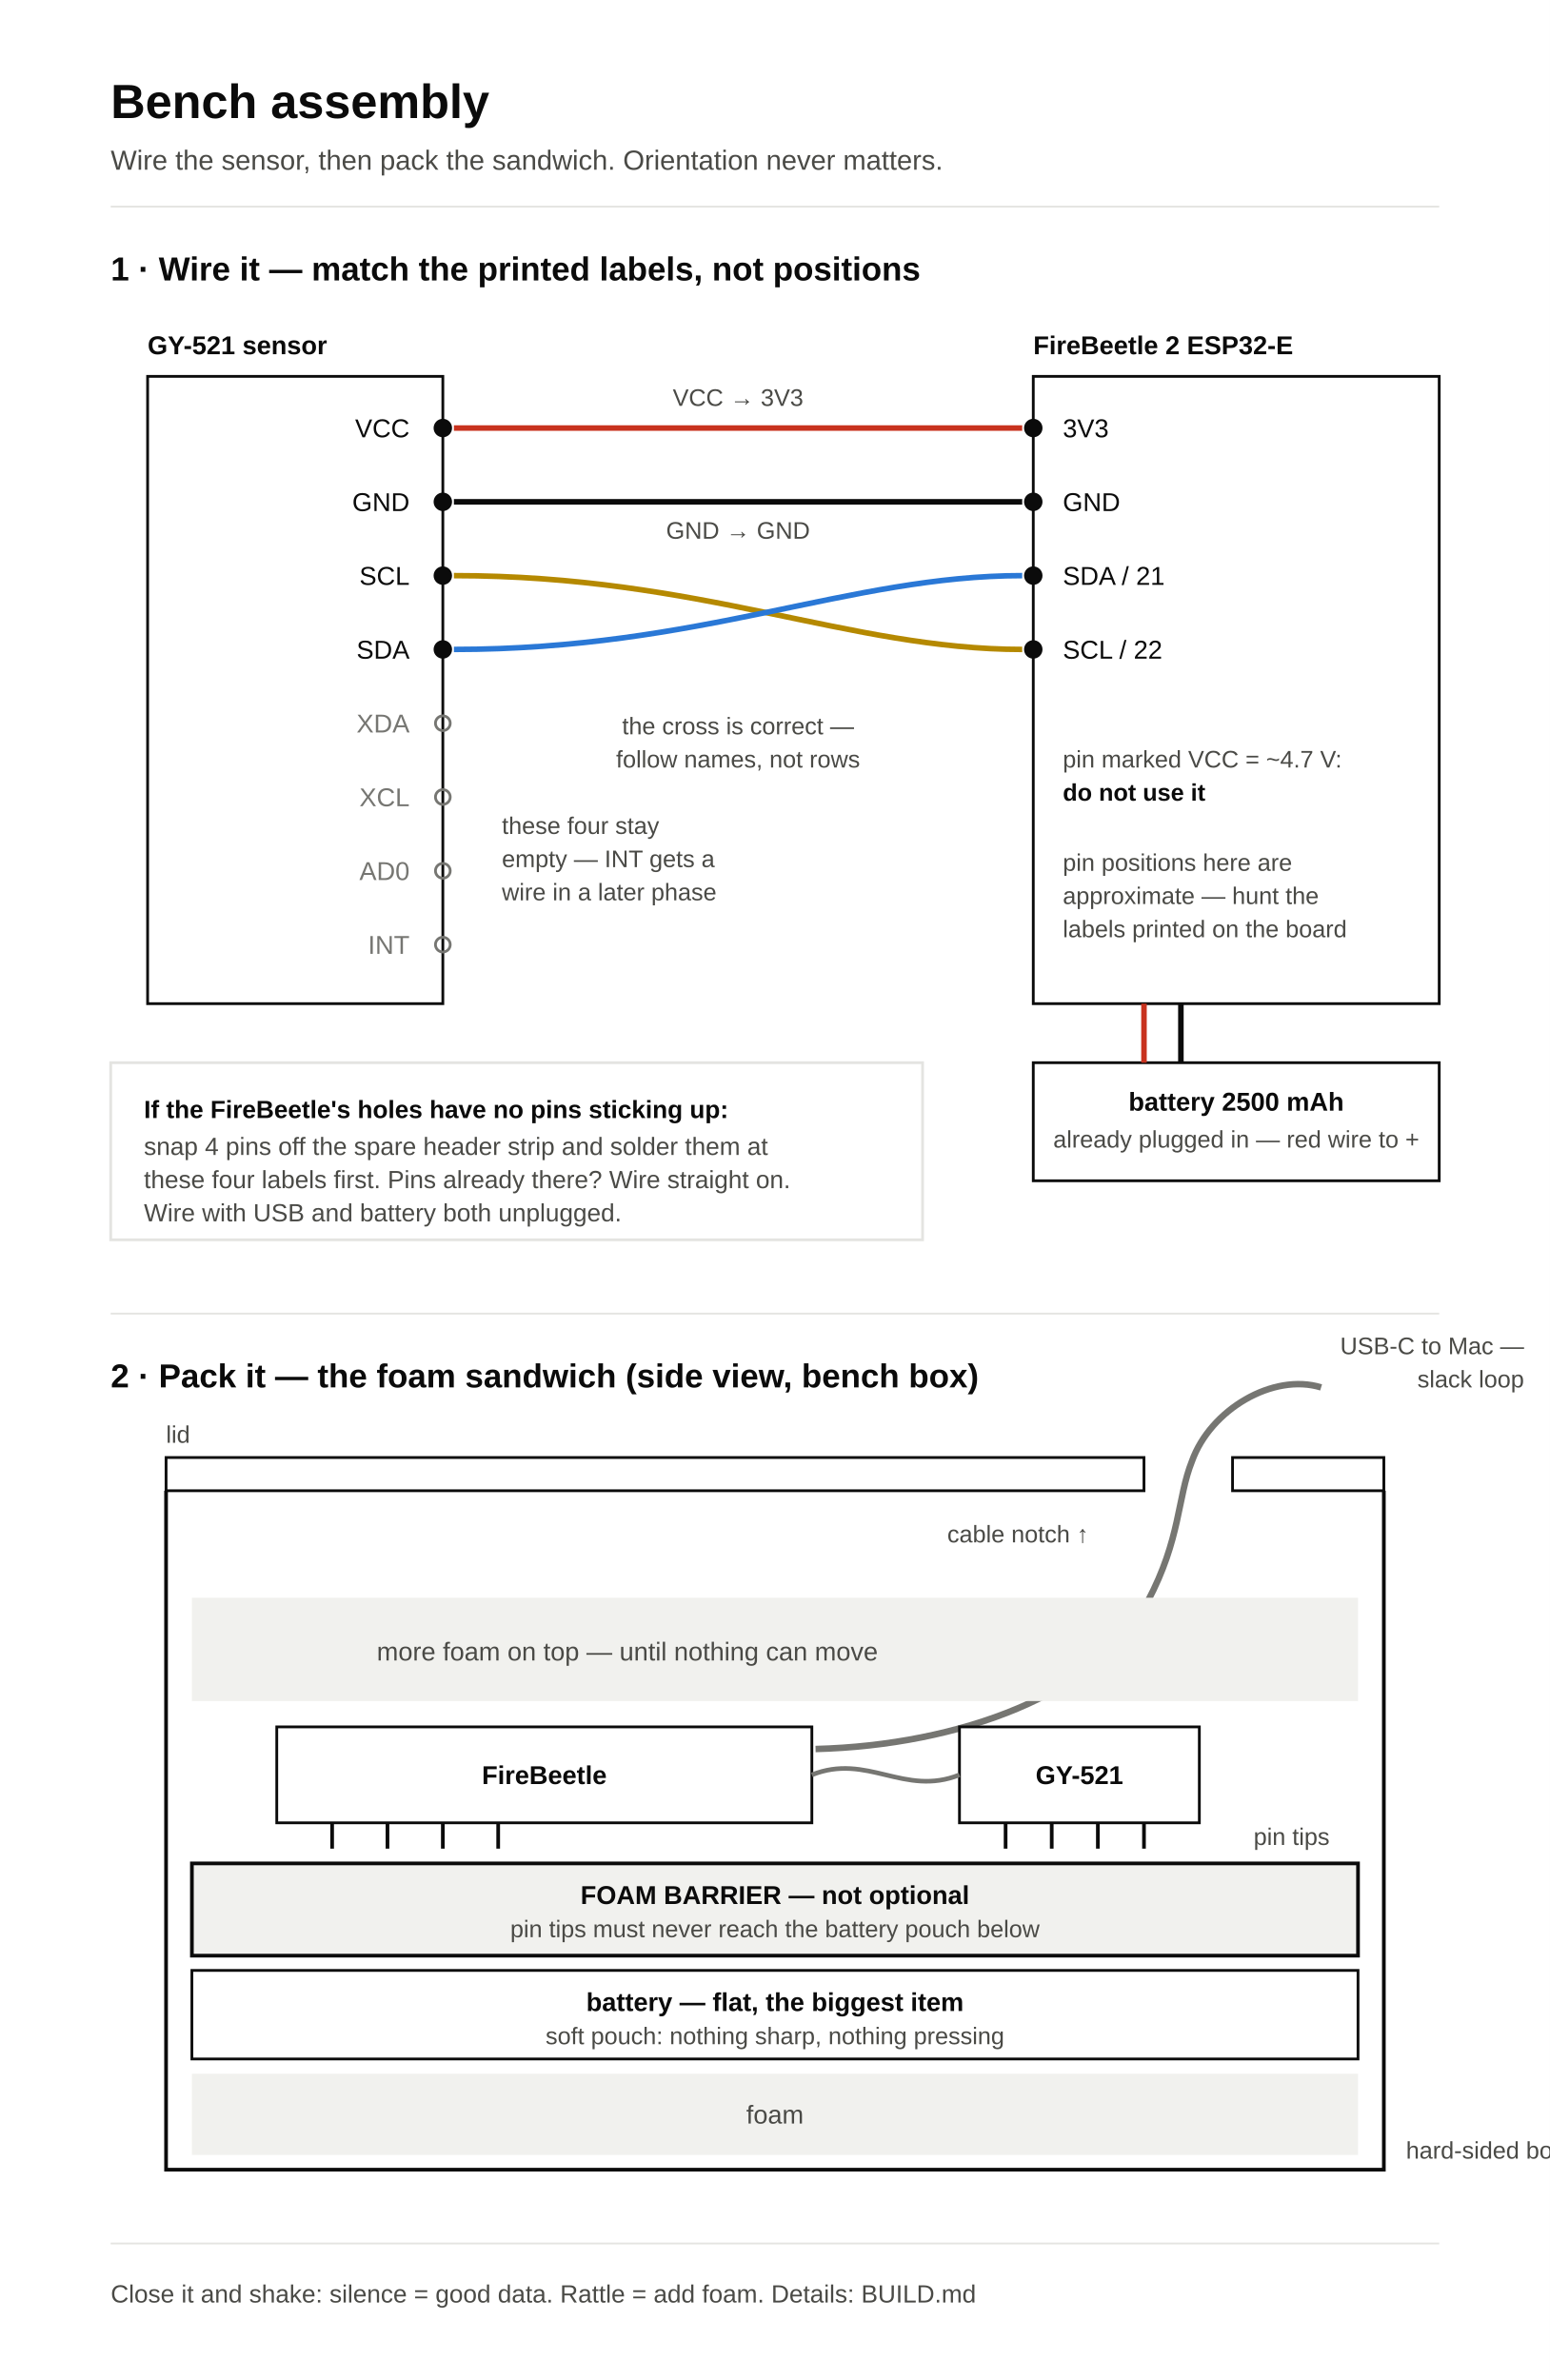
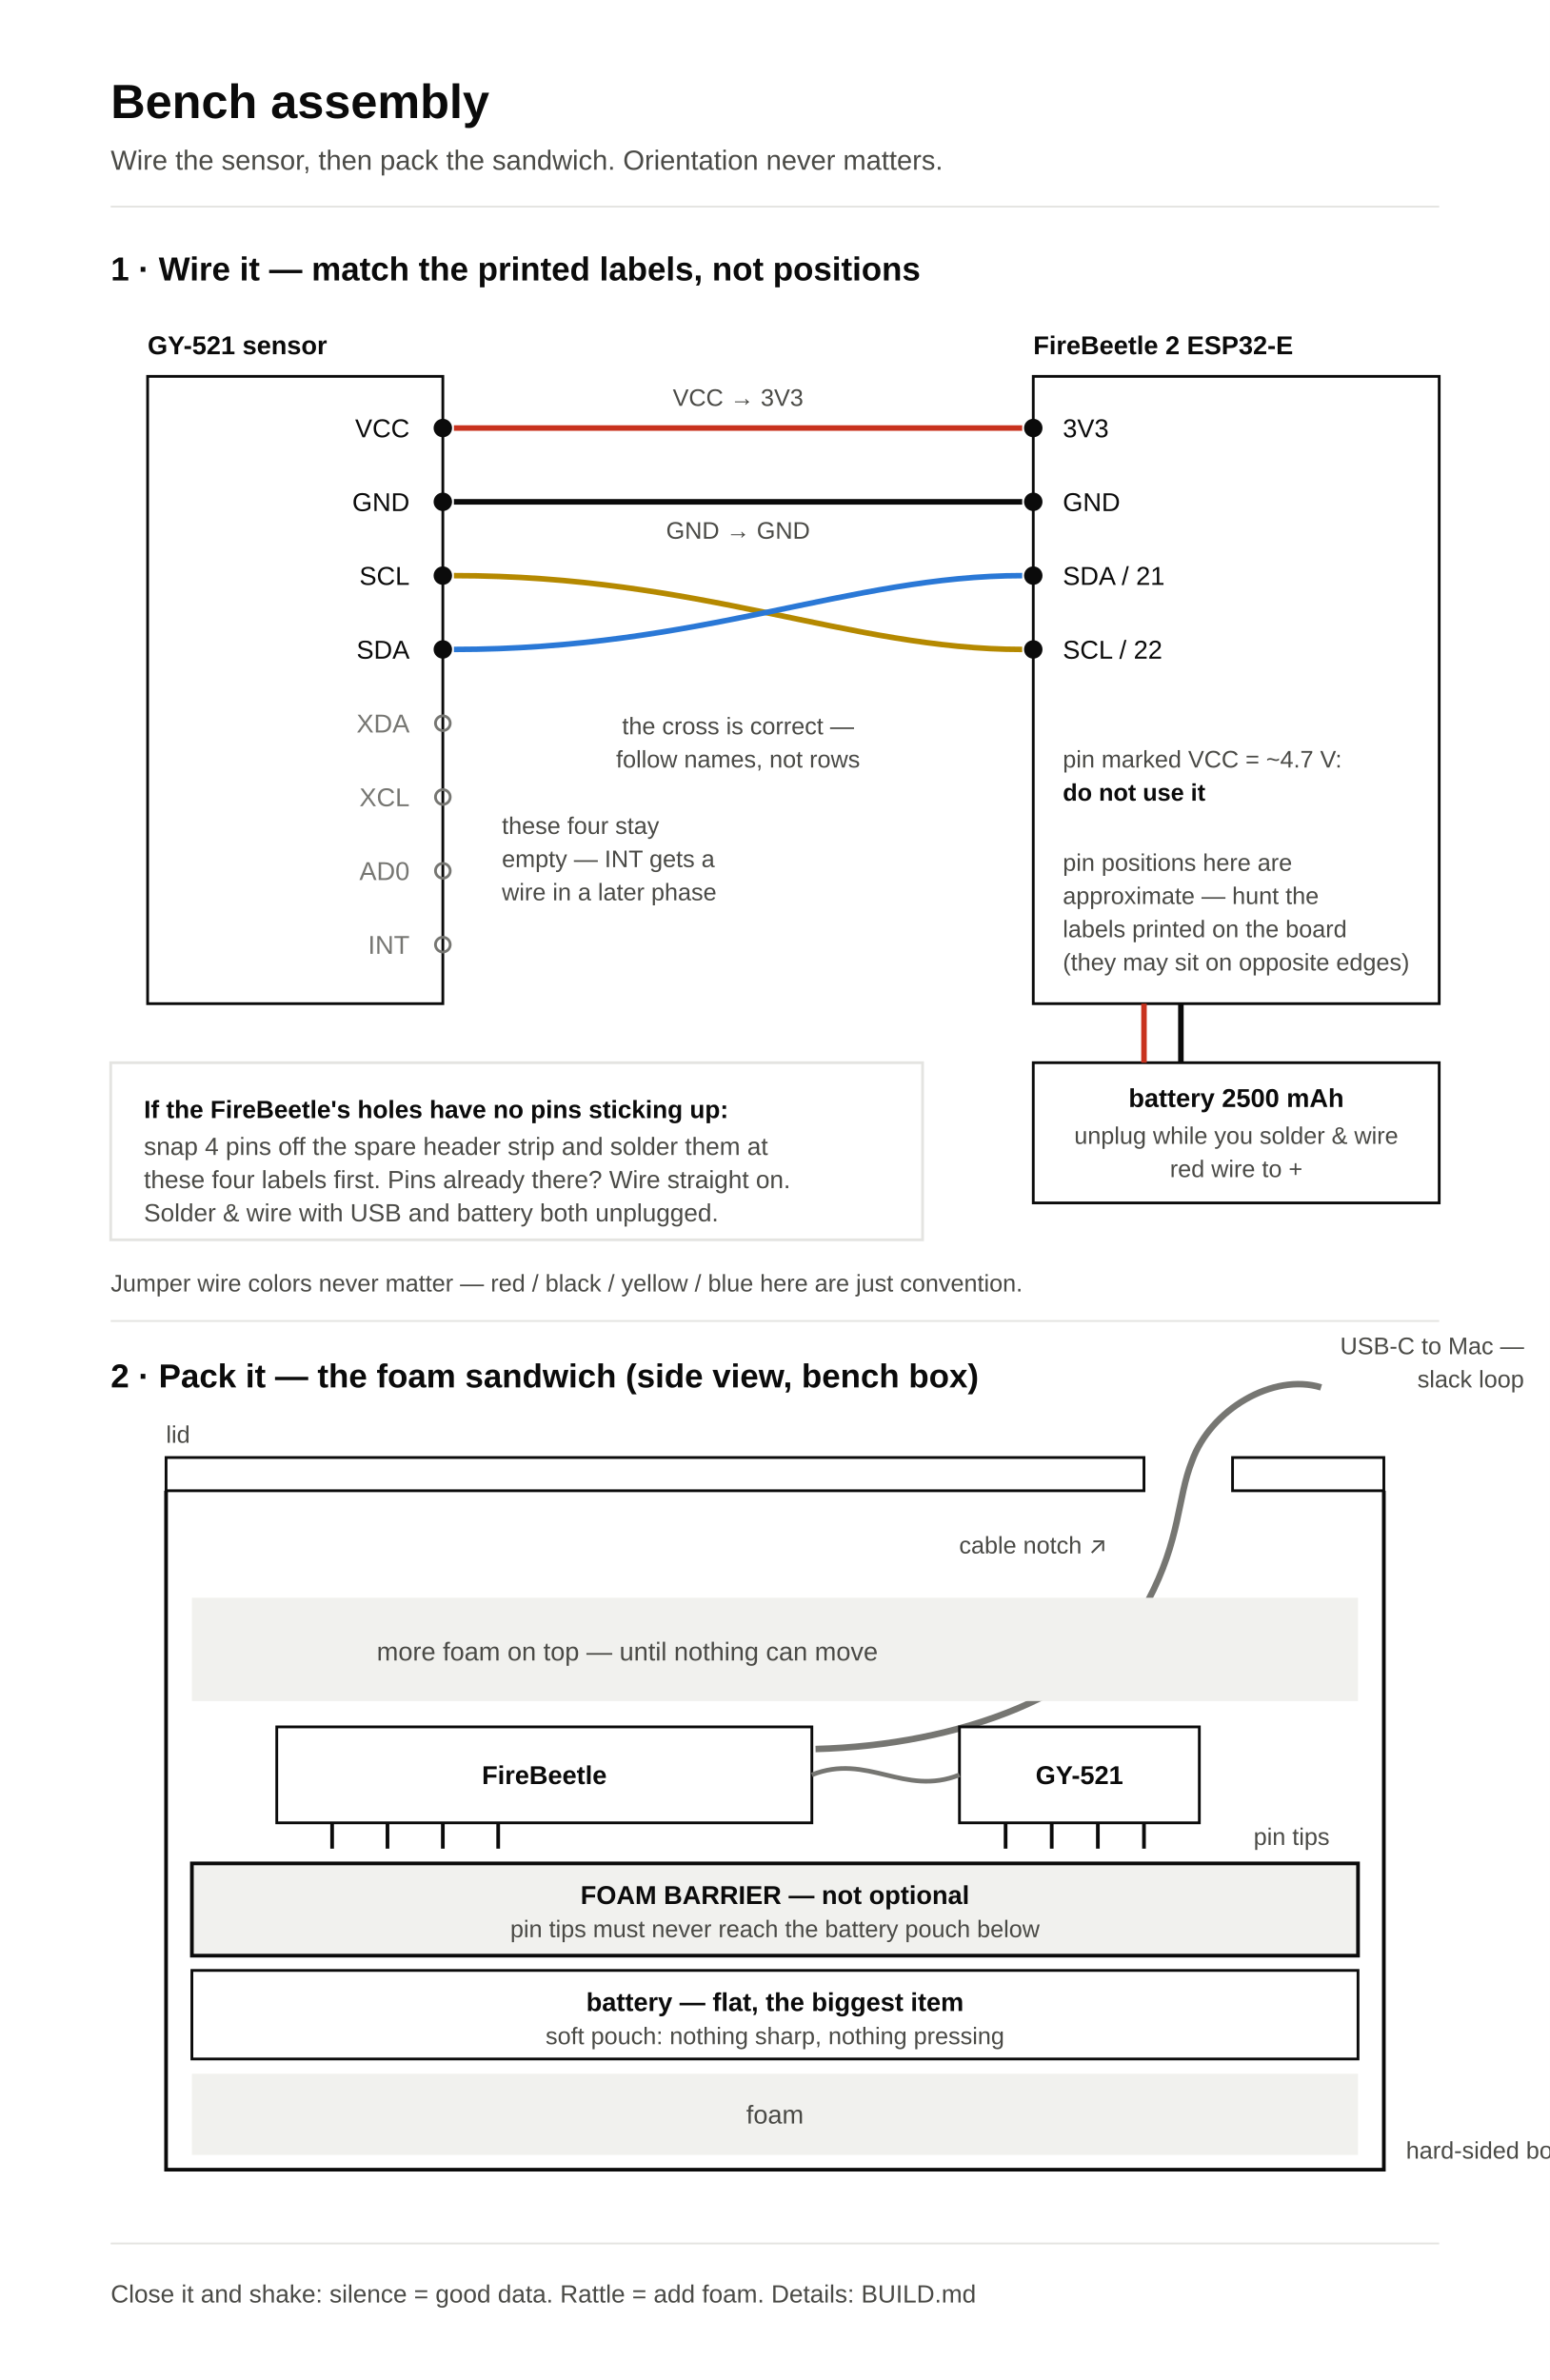
<svg xmlns="http://www.w3.org/2000/svg" viewBox="0 0 840 1290" font-family="-apple-system, 'Helvetica Neue', Arial, sans-serif">
  <rect x="0" y="0" width="840" height="1290" fill="#ffffff" />
  <text x="60" y="64" font-size="26" font-weight="700" fill="#0b0b0b">Bench assembly</text>
  <text x="60" y="92" font-size="15" fill="#4a4a46">Wire the sensor, then pack the sandwich. Orientation never matters.</text>
  <line x1="60" y1="112" x2="780" y2="112" stroke="#e4e4e1" stroke-width="1" />
  <text x="60" y="152" font-size="18" font-weight="600" fill="#0b0b0b">1 · Wire it — match the printed labels, not positions</text>
  <text x="80" y="192" font-size="14" font-weight="600" fill="#0b0b0b">GY-521 sensor</text>
  <rect x="80" y="204" width="160" height="340" fill="#ffffff" stroke="#0b0b0b" stroke-width="1.5" />
  <g font-size="14" fill="#0b0b0b" text-anchor="end">
    <circle cx="240" cy="232" r="5" fill="#0b0b0b" />
    <text x="222" y="237">VCC</text>
    <circle cx="240" cy="272" r="5" fill="#0b0b0b" />
    <text x="222" y="277">GND</text>
    <circle cx="240" cy="312" r="5" fill="#0b0b0b" />
    <text x="222" y="317">SCL</text>
    <circle cx="240" cy="352" r="5" fill="#0b0b0b" />
    <text x="222" y="357">SDA</text>
    <circle cx="240" cy="392" r="4" fill="none" stroke="#767672" stroke-width="1.5" />
    <text x="222" y="397" fill="#767672">XDA</text>
    <circle cx="240" cy="432" r="4" fill="none" stroke="#767672" stroke-width="1.5" />
    <text x="222" y="437" fill="#767672">XCL</text>
    <circle cx="240" cy="472" r="4" fill="none" stroke="#767672" stroke-width="1.5" />
    <text x="222" y="477" fill="#767672">AD0</text>
    <circle cx="240" cy="512" r="4" fill="none" stroke="#767672" stroke-width="1.5" />
    <text x="222" y="517" fill="#767672">INT</text>
  </g>
  <text x="272" y="452" font-size="13" fill="#4a4a46">these four stay</text>
  <text x="272" y="470" font-size="13" fill="#4a4a46">empty — INT gets a</text>
  <text x="272" y="488" font-size="13" fill="#4a4a46">wire in a later phase</text>
  <text x="560" y="192" font-size="14" font-weight="600" fill="#0b0b0b">FireBeetle 2 ESP32-E</text>
  <rect x="560" y="204" width="220" height="340" fill="#ffffff" stroke="#0b0b0b" stroke-width="1.5" />
  <g font-size="14" fill="#0b0b0b" text-anchor="start">
    <circle cx="560" cy="232" r="5" fill="#0b0b0b" />
    <text x="576" y="237">3V3</text>
    <circle cx="560" cy="272" r="5" fill="#0b0b0b" />
    <text x="576" y="277">GND</text>
    <circle cx="560" cy="312" r="5" fill="#0b0b0b" />
    <text x="576" y="317">SDA / 21</text>
    <circle cx="560" cy="352" r="5" fill="#0b0b0b" />
    <text x="576" y="357">SCL / 22</text>
  </g>
  <text x="576" y="472" font-size="13" fill="#4a4a46">pin positions here are</text>
  <text x="576" y="490" font-size="13" fill="#4a4a46">approximate — hunt the</text>
  <text x="576" y="508" font-size="13" fill="#4a4a46">labels printed on the board</text>
+   <text x="576" y="526" font-size="13" fill="#4a4a46">(they may sit on opposite edges)</text>
  <text x="576" y="416" font-size="13" fill="#4a4a46">pin marked VCC = ~4.7 V:</text>
  <text x="576" y="434" font-size="13" font-weight="600" fill="#0b0b0b">do not use it</text>
  <path d="M 246 232 C 380 232, 440 232, 554 232" fill="none" stroke="#c8321e" stroke-width="3" />
  <path d="M 246 272 C 380 272, 440 272, 554 272" fill="none" stroke="#0b0b0b" stroke-width="3" />
  <path d="M 246 312 C 380 312, 460 352, 554 352" fill="none" stroke="#b58900" stroke-width="3" />
  <path d="M 246 352 C 380 352, 460 312, 554 312" fill="none" stroke="#2a78d6" stroke-width="3" />
  <text x="400" y="220" font-size="13" text-anchor="middle" fill="#4a4a46">VCC → 3V3</text>
  <text x="400" y="292" font-size="13" text-anchor="middle" fill="#4a4a46">GND → GND</text>
  <text x="400" y="398" font-size="13" text-anchor="middle" fill="#4a4a46">the cross is correct —</text>
  <text x="400" y="416" font-size="13" text-anchor="middle" fill="#4a4a46">follow names, not rows</text>
-   <rect x="560" y="576" width="220" height="64" fill="#ffffff" stroke="#0b0b0b" stroke-width="1.5" />
-   <text x="670" y="602" font-size="14" font-weight="600" text-anchor="middle" fill="#0b0b0b">battery 2500 mAh</text>
-   <text x="670" y="622" font-size="13" text-anchor="middle" fill="#4a4a46">already plugged in — red wire to +</text>
+   <rect x="560" y="576" width="220" height="76" fill="#ffffff" stroke="#0b0b0b" stroke-width="1.5" />
+   <text x="670" y="600" font-size="14" font-weight="600" text-anchor="middle" fill="#0b0b0b">battery 2500 mAh</text>
+   <text x="670" y="620" font-size="13" text-anchor="middle" fill="#4a4a46">unplug while you solder &amp; wire</text>
+   <text x="670" y="638" font-size="13" text-anchor="middle" fill="#4a4a46">red wire to +</text>
  <path d="M 620 576 L 620 544" fill="none" stroke="#c8321e" stroke-width="3" />
  <path d="M 640 576 L 640 544" fill="none" stroke="#0b0b0b" stroke-width="3" />
  <rect x="60" y="576" width="440" height="96" fill="#ffffff" stroke="#e4e4e1" stroke-width="1.5" />
  <text x="78" y="606" font-size="13.5" fill="#0b0b0b" font-weight="600">If the FireBeetle's holes have no pins sticking up:</text>
  <text x="78" y="626" font-size="13.5" fill="#4a4a46">snap 4 pins off the spare header strip and solder them at</text>
  <text x="78" y="644" font-size="13.5" fill="#4a4a46">these four labels first. Pins already there? Wire straight on.</text>
-   <text x="78" y="662" font-size="13.5" fill="#4a4a46">Wire with USB and battery both unplugged.</text>
-   <line x1="60" y1="712" x2="780" y2="712" stroke="#e4e4e1" stroke-width="1" />
+   <text x="78" y="662" font-size="13.5" fill="#4a4a46">Solder &amp; wire with USB and battery both unplugged.</text>
+   <text x="60" y="700" font-size="13" fill="#4a4a46">Jumper wire colors never matter — red / black / yellow / blue here are just convention.</text>
+   <line x1="60" y1="716" x2="780" y2="716" stroke="#e4e4e1" stroke-width="1" />
  <text x="60" y="752" font-size="18" font-weight="600" fill="#0b0b0b">2 · Pack it — the foam sandwich (side view, bench box)</text>
  <rect x="90" y="790" width="530" height="18" fill="#ffffff" stroke="#0b0b0b" stroke-width="1.5" />
  <rect x="668" y="790" width="82" height="18" fill="#ffffff" stroke="#0b0b0b" stroke-width="1.5" />
  <text x="90" y="782" font-size="13" fill="#4a4a46">lid</text>
-   <text x="590" y="836" font-size="13" fill="#4a4a46" text-anchor="end">cable notch ↑</text>
+   <text x="600" y="842" font-size="13" fill="#4a4a46" text-anchor="end">cable notch ↗</text>
  <path d="M 442 948 C 520 946, 596 918, 622 868 C 640 834, 638 812, 646 792 C 656 764, 690 744, 716 752" fill="none" stroke="#767672" stroke-width="3.5" />
  <text x="826" y="734" font-size="13" fill="#4a4a46" text-anchor="end">USB-C to Mac —</text>
  <text x="826" y="752" font-size="13" fill="#4a4a46" text-anchor="end">slack loop</text>
  <path d="M 90 808 L 90 1176 L 750 1176 L 750 808" fill="none" stroke="#0b0b0b" stroke-width="2" />
  <text x="762" y="1170" font-size="13" fill="#4a4a46">hard-sided box</text>
  <rect x="104" y="866" width="632" height="56" fill="#f1f1ee" />
  <text x="340" y="900" font-size="14" text-anchor="middle" fill="#4a4a46">more foam on top — until nothing can move</text>
  <rect x="150" y="936" width="290" height="52" fill="#ffffff" stroke="#0b0b0b" stroke-width="1.5" />
  <text x="295" y="967" font-size="14" font-weight="600" text-anchor="middle" fill="#0b0b0b">FireBeetle</text>
  <rect x="520" y="936" width="130" height="52" fill="#ffffff" stroke="#0b0b0b" stroke-width="1.5" />
  <text x="585" y="967" font-size="14" font-weight="600" text-anchor="middle" fill="#0b0b0b">GY-521</text>
  <path d="M 440 962 C 470 950, 490 974, 520 962" fill="none" stroke="#767672" stroke-width="2.5" />
  <g stroke="#0b0b0b" stroke-width="2">
    <line x1="180" y1="988" x2="180" y2="1002" />
    <line x1="210" y1="988" x2="210" y2="1002" />
    <line x1="240" y1="988" x2="240" y2="1002" />
    <line x1="270" y1="988" x2="270" y2="1002" />
    <line x1="545" y1="988" x2="545" y2="1002" />
    <line x1="570" y1="988" x2="570" y2="1002" />
    <line x1="595" y1="988" x2="595" y2="1002" />
    <line x1="620" y1="988" x2="620" y2="1002" />
  </g>
  <text x="700" y="1000" font-size="13" fill="#4a4a46" text-anchor="middle">pin tips</text>
  <rect x="104" y="1010" width="632" height="50" fill="#f1f1ee" stroke="#0b0b0b" stroke-width="2" />
  <text x="420" y="1032" font-size="14" font-weight="700" text-anchor="middle" fill="#0b0b0b">FOAM BARRIER — not optional</text>
  <text x="420" y="1050" font-size="13" text-anchor="middle" fill="#4a4a46">pin tips must never reach the battery pouch below</text>
  <rect x="104" y="1068" width="632" height="48" fill="#ffffff" stroke="#0b0b0b" stroke-width="1.5" />
  <text x="420" y="1090" font-size="14" font-weight="600" text-anchor="middle" fill="#0b0b0b">battery — flat, the biggest item</text>
  <text x="420" y="1108" font-size="13" text-anchor="middle" fill="#4a4a46">soft pouch: nothing sharp, nothing pressing</text>
  <rect x="104" y="1124" width="632" height="44" fill="#f1f1ee" />
  <text x="420" y="1151" font-size="14" text-anchor="middle" fill="#4a4a46">foam</text>
  <line x1="60" y1="1216" x2="780" y2="1216" stroke="#e4e4e1" stroke-width="1" />
  <text x="60" y="1248" font-size="13.5" fill="#4a4a46">Close it and shake: silence = good data. Rattle = add foam. Details: BUILD.md</text>
</svg>
